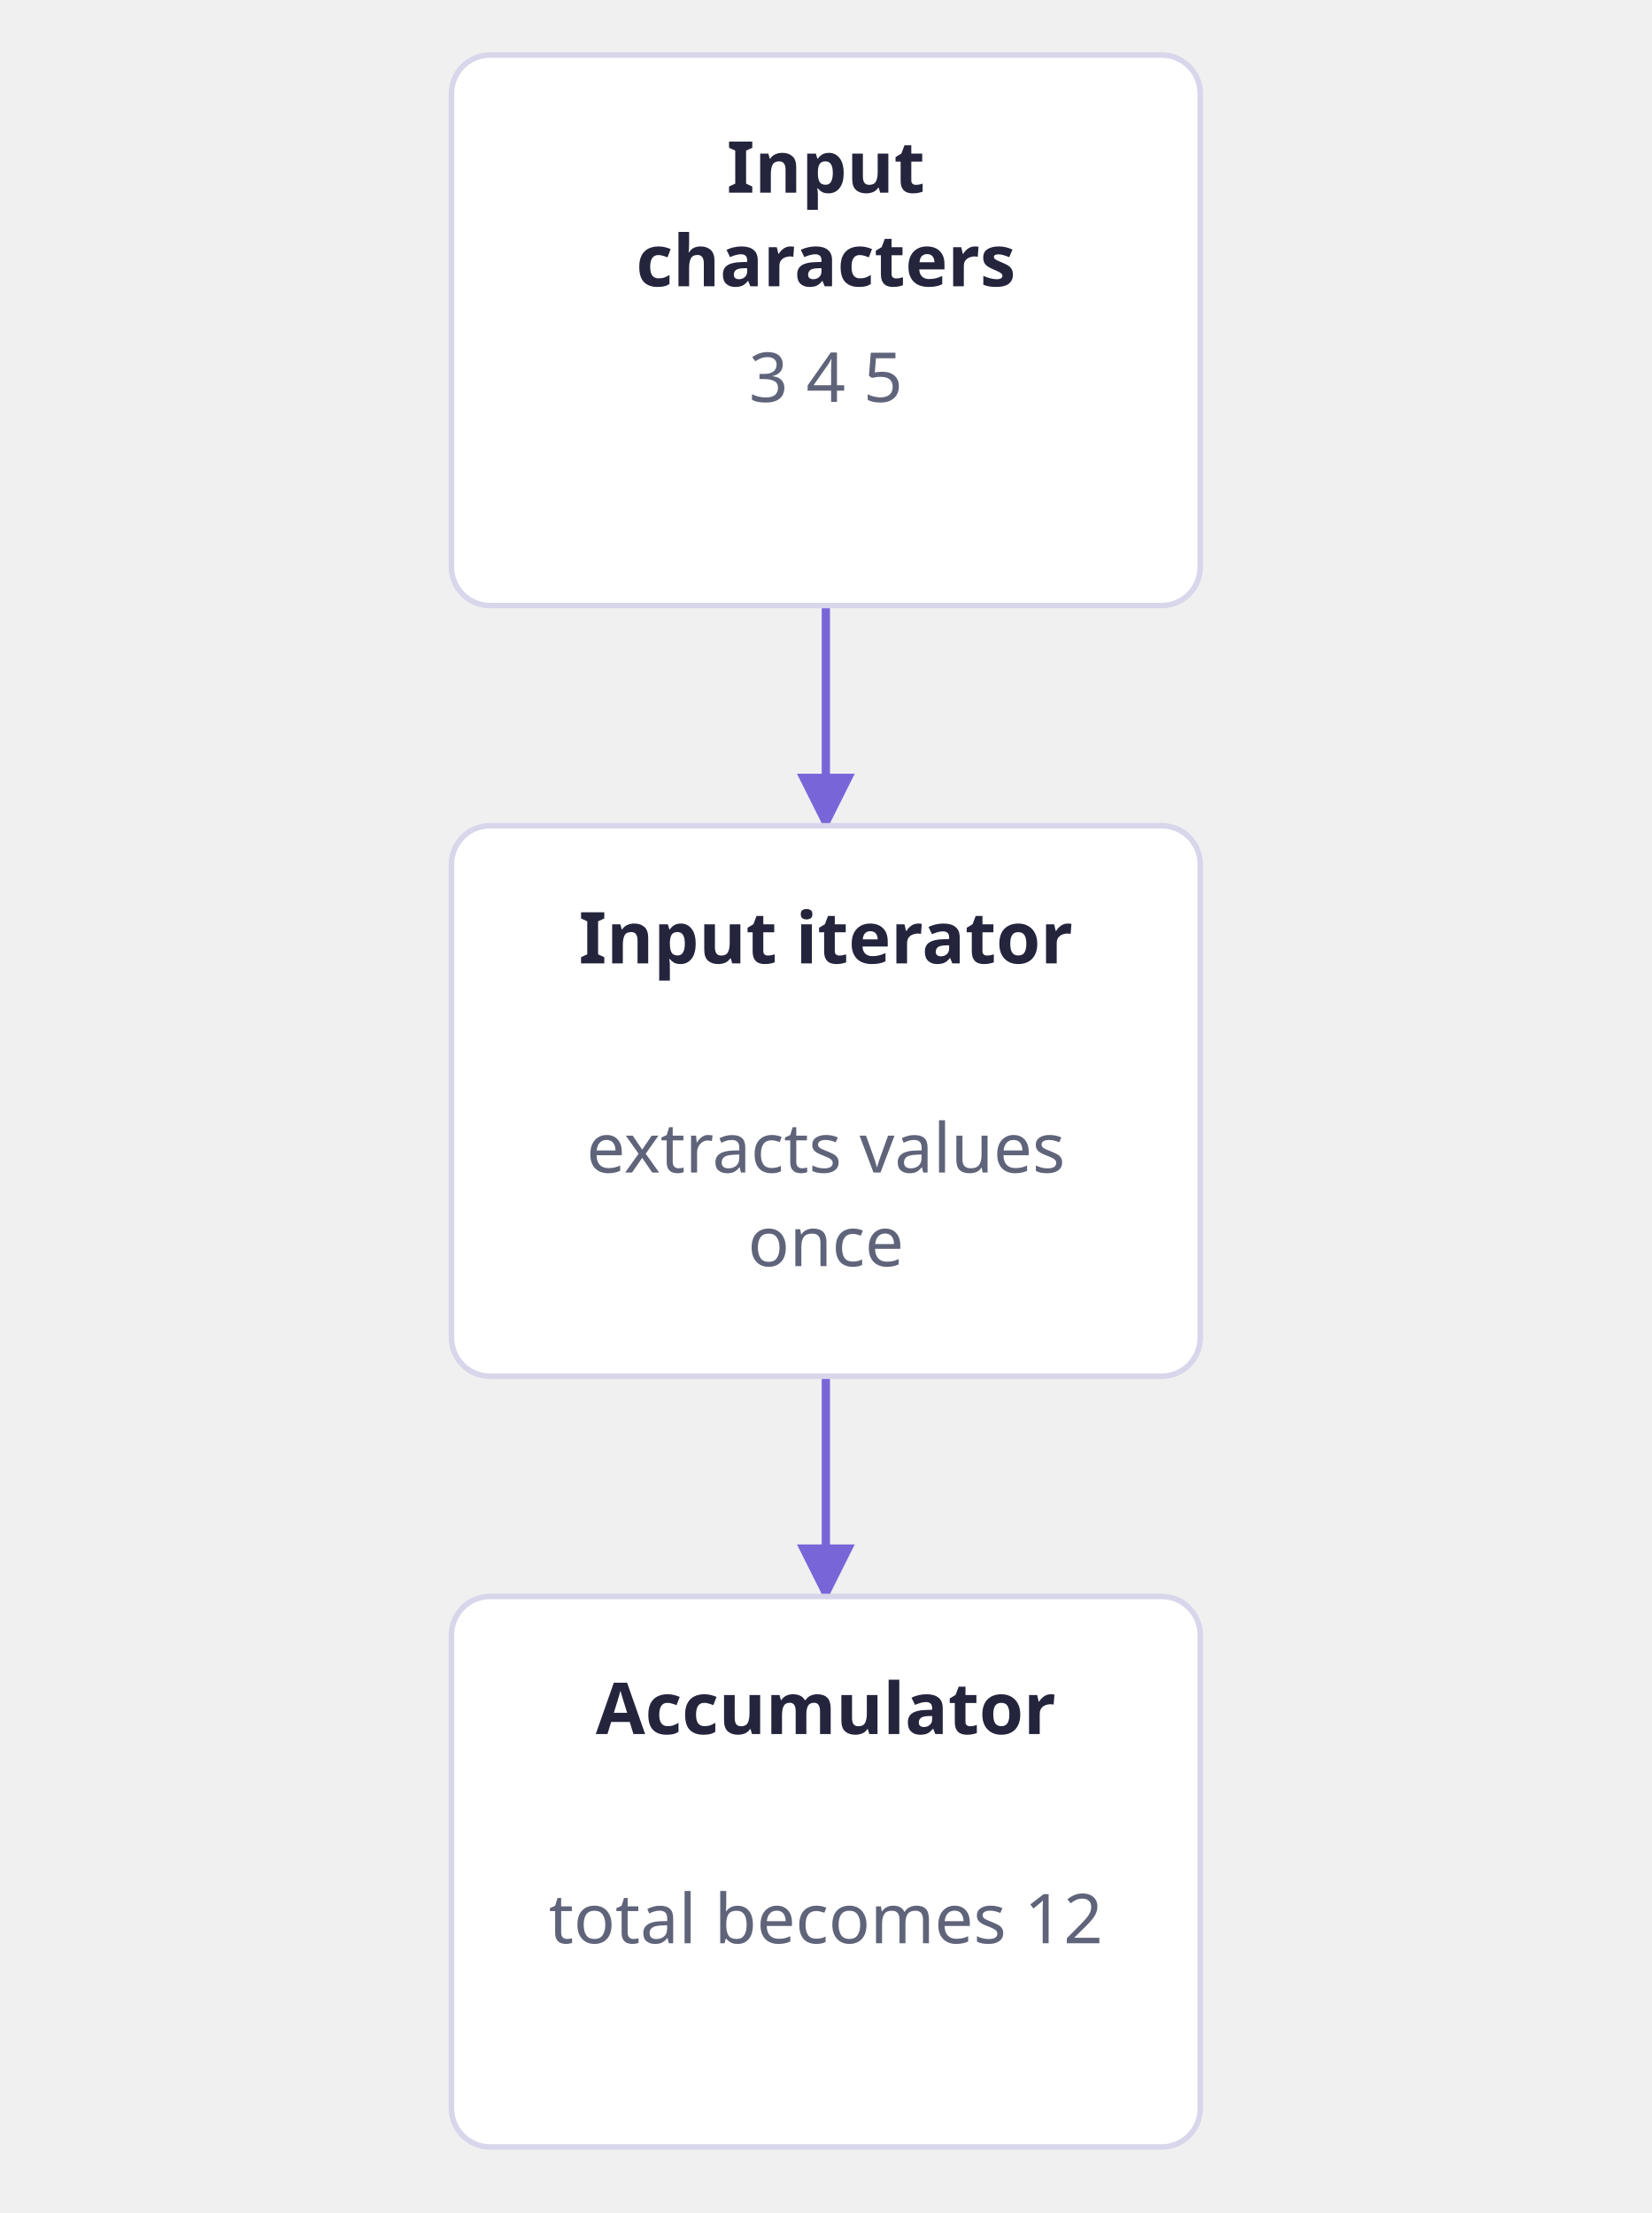
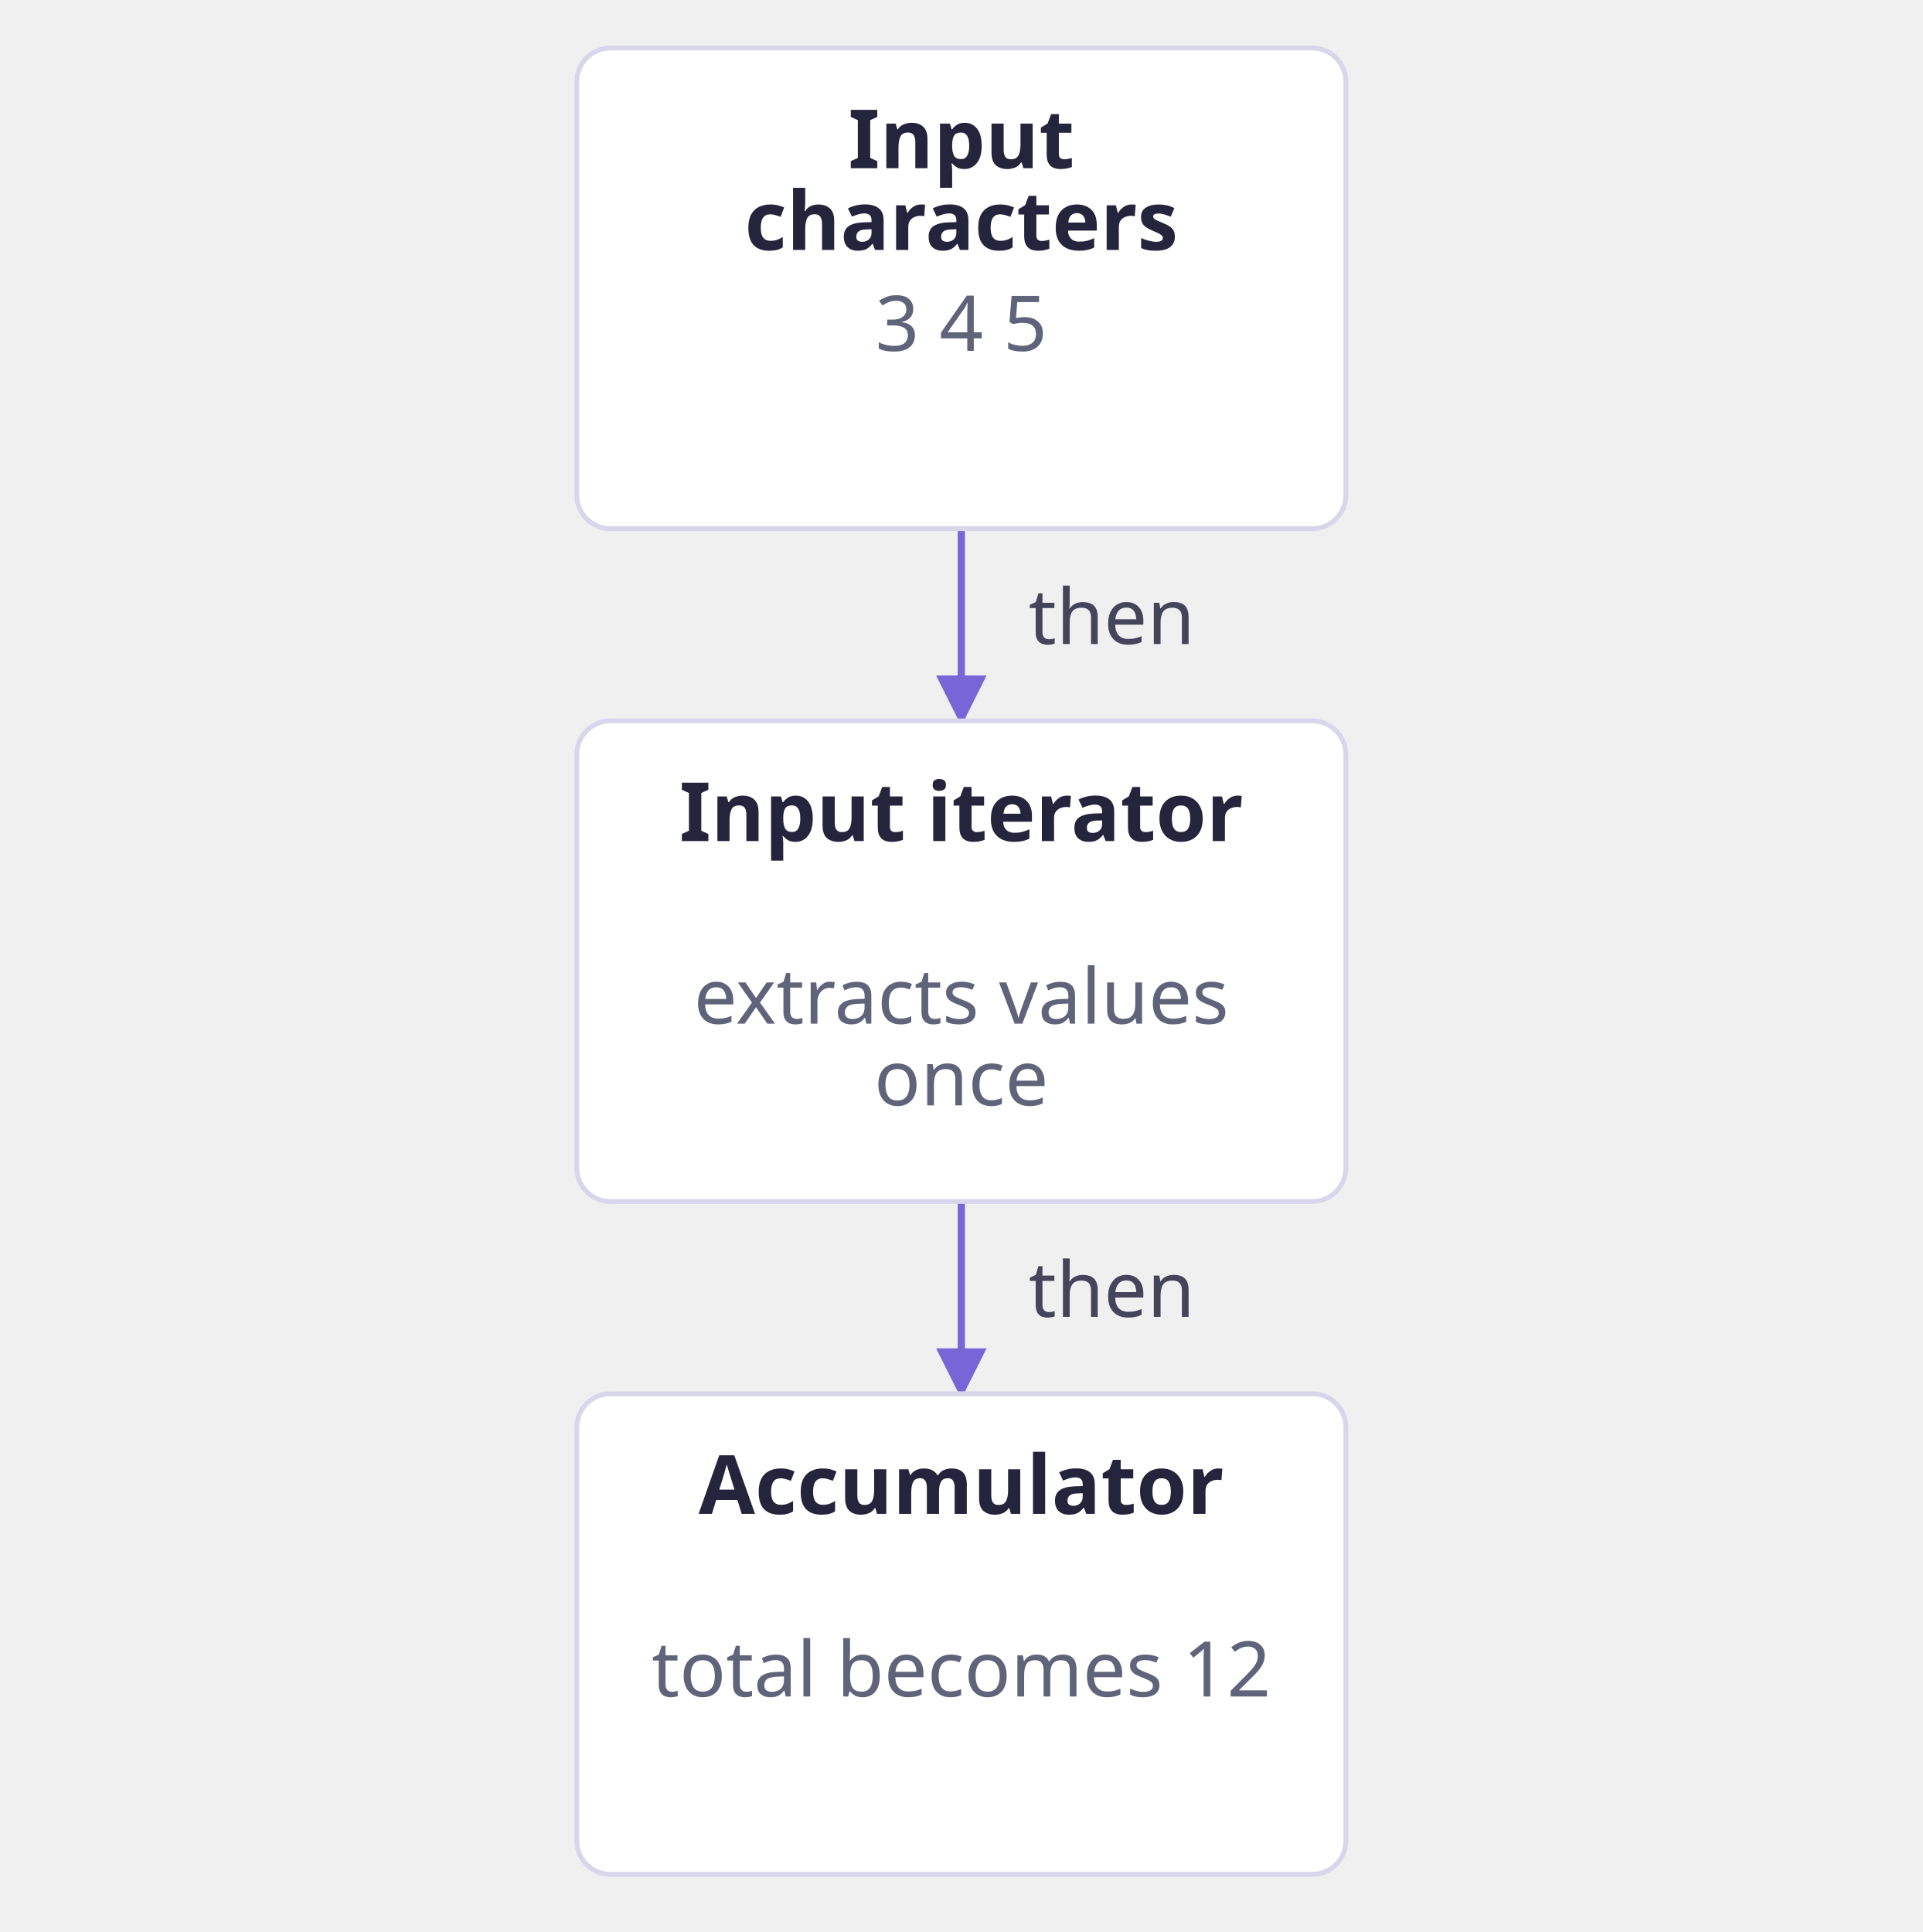
- <svg xmlns="http://www.w3.org/2000/svg" class="concept-svg" viewBox="0 0 300 402" role="img" aria-labelledby="concept-lib-stream-iterators-title concept-lib-stream-iterators-desc">
+ <svg xmlns="http://www.w3.org/2000/svg" class="concept-svg" width="400" height="402" viewBox="0 0 400 402" role="img" aria-labelledby="concept-lib-stream-iterators-title concept-lib-stream-iterators-desc">
  <defs>
    <marker id="concept-lib-stream-iterators-arrow" viewBox="0 0 10 10" refX="9" refY="5" markerWidth="7" markerHeight="7" orient="auto-start-reverse">
      <path d="M 0 0 L 10 5 L 0 10 z" fill="#7866d9" />
    </marker>
  </defs>
-   <path d="M 150 110 L 150 150" stroke="#7866d9" stroke-width="1.5" marker-end="url(#concept-lib-stream-iterators-arrow)" fill="none" />
-   <path d="M 150 250 L 150 290" stroke="#7866d9" stroke-width="1.5" marker-end="url(#concept-lib-stream-iterators-arrow)" fill="none" />
+   <path d="M 200 110 L 200 150" stroke="#7866d9" stroke-width="1.5" marker-end="url(#concept-lib-stream-iterators-arrow)" fill="none" />
+   <text x="214" y="134" text-anchor="start" fill="#44445b" font-family="system-ui,sans-serif" font-size="16">then</text>
+   <path d="M 200 250 L 200 290" stroke="#7866d9" stroke-width="1.5" marker-end="url(#concept-lib-stream-iterators-arrow)" fill="none" />
+   <text x="214" y="274" text-anchor="start" fill="#44445b" font-family="system-ui,sans-serif" font-size="16">then</text>
  <g>
-     <rect x="82" y="10" width="136" height="100" rx="7" fill="#ffffff" stroke="#d7d6eb" />
-     <text x="150" y="35" text-anchor="middle" fill="#24243d" font-family="system-ui,sans-serif" font-size="13" font-weight="650">Input</text>
-     <text x="150" y="52" text-anchor="middle" fill="#24243d" font-family="system-ui,sans-serif" font-size="13" font-weight="650">characters</text>
-     <text x="150" y="73" text-anchor="middle" fill="#60647a" font-family="system-ui,sans-serif" font-size="12.5">3 4 5</text>
+     <rect x="120" y="10" width="160" height="100" rx="7" fill="#ffffff" stroke="#d7d6eb" />
+     <text x="200" y="35" text-anchor="middle" fill="#24243d" font-family="system-ui,sans-serif" font-size="17" font-weight="650">Input</text>
+     <text x="200" y="52" text-anchor="middle" fill="#24243d" font-family="system-ui,sans-serif" font-size="17" font-weight="650">characters</text>
+     <text x="200" y="73" text-anchor="middle" fill="#60647a" font-family="system-ui,sans-serif" font-size="16">3 4 5</text>
  </g>
  <g>
-     <rect x="82" y="150" width="136" height="100" rx="7" fill="#ffffff" stroke="#d7d6eb" />
-     <text x="150" y="175" text-anchor="middle" fill="#24243d" font-family="system-ui,sans-serif" font-size="13" font-weight="650">Input iterator</text>
-     <text x="150" y="213" text-anchor="middle" fill="#60647a" font-family="system-ui,sans-serif" font-size="12.5">extracts values</text>
-     <text x="150" y="230" text-anchor="middle" fill="#60647a" font-family="system-ui,sans-serif" font-size="12.5">once</text>
+     <rect x="120" y="150" width="160" height="100" rx="7" fill="#ffffff" stroke="#d7d6eb" />
+     <text x="200" y="175" text-anchor="middle" fill="#24243d" font-family="system-ui,sans-serif" font-size="17" font-weight="650">Input iterator</text>
+     <text x="200" y="213" text-anchor="middle" fill="#60647a" font-family="system-ui,sans-serif" font-size="16">extracts values</text>
+     <text x="200" y="230" text-anchor="middle" fill="#60647a" font-family="system-ui,sans-serif" font-size="16">once</text>
  </g>
  <g>
-     <rect x="82" y="290" width="136" height="100" rx="7" fill="#ffffff" stroke="#d7d6eb" />
-     <text x="150" y="315" text-anchor="middle" fill="#24243d" font-family="system-ui,sans-serif" font-size="13" font-weight="650">Accumulator</text>
-     <text x="150" y="353" text-anchor="middle" fill="#60647a" font-family="system-ui,sans-serif" font-size="12.5">total becomes 12</text>
+     <rect x="120" y="290" width="160" height="100" rx="7" fill="#ffffff" stroke="#d7d6eb" />
+     <text x="200" y="315" text-anchor="middle" fill="#24243d" font-family="system-ui,sans-serif" font-size="17" font-weight="650">Accumulator</text>
+     <text x="200" y="353" text-anchor="middle" fill="#60647a" font-family="system-ui,sans-serif" font-size="16">total becomes 12</text>
  </g>
</svg>
